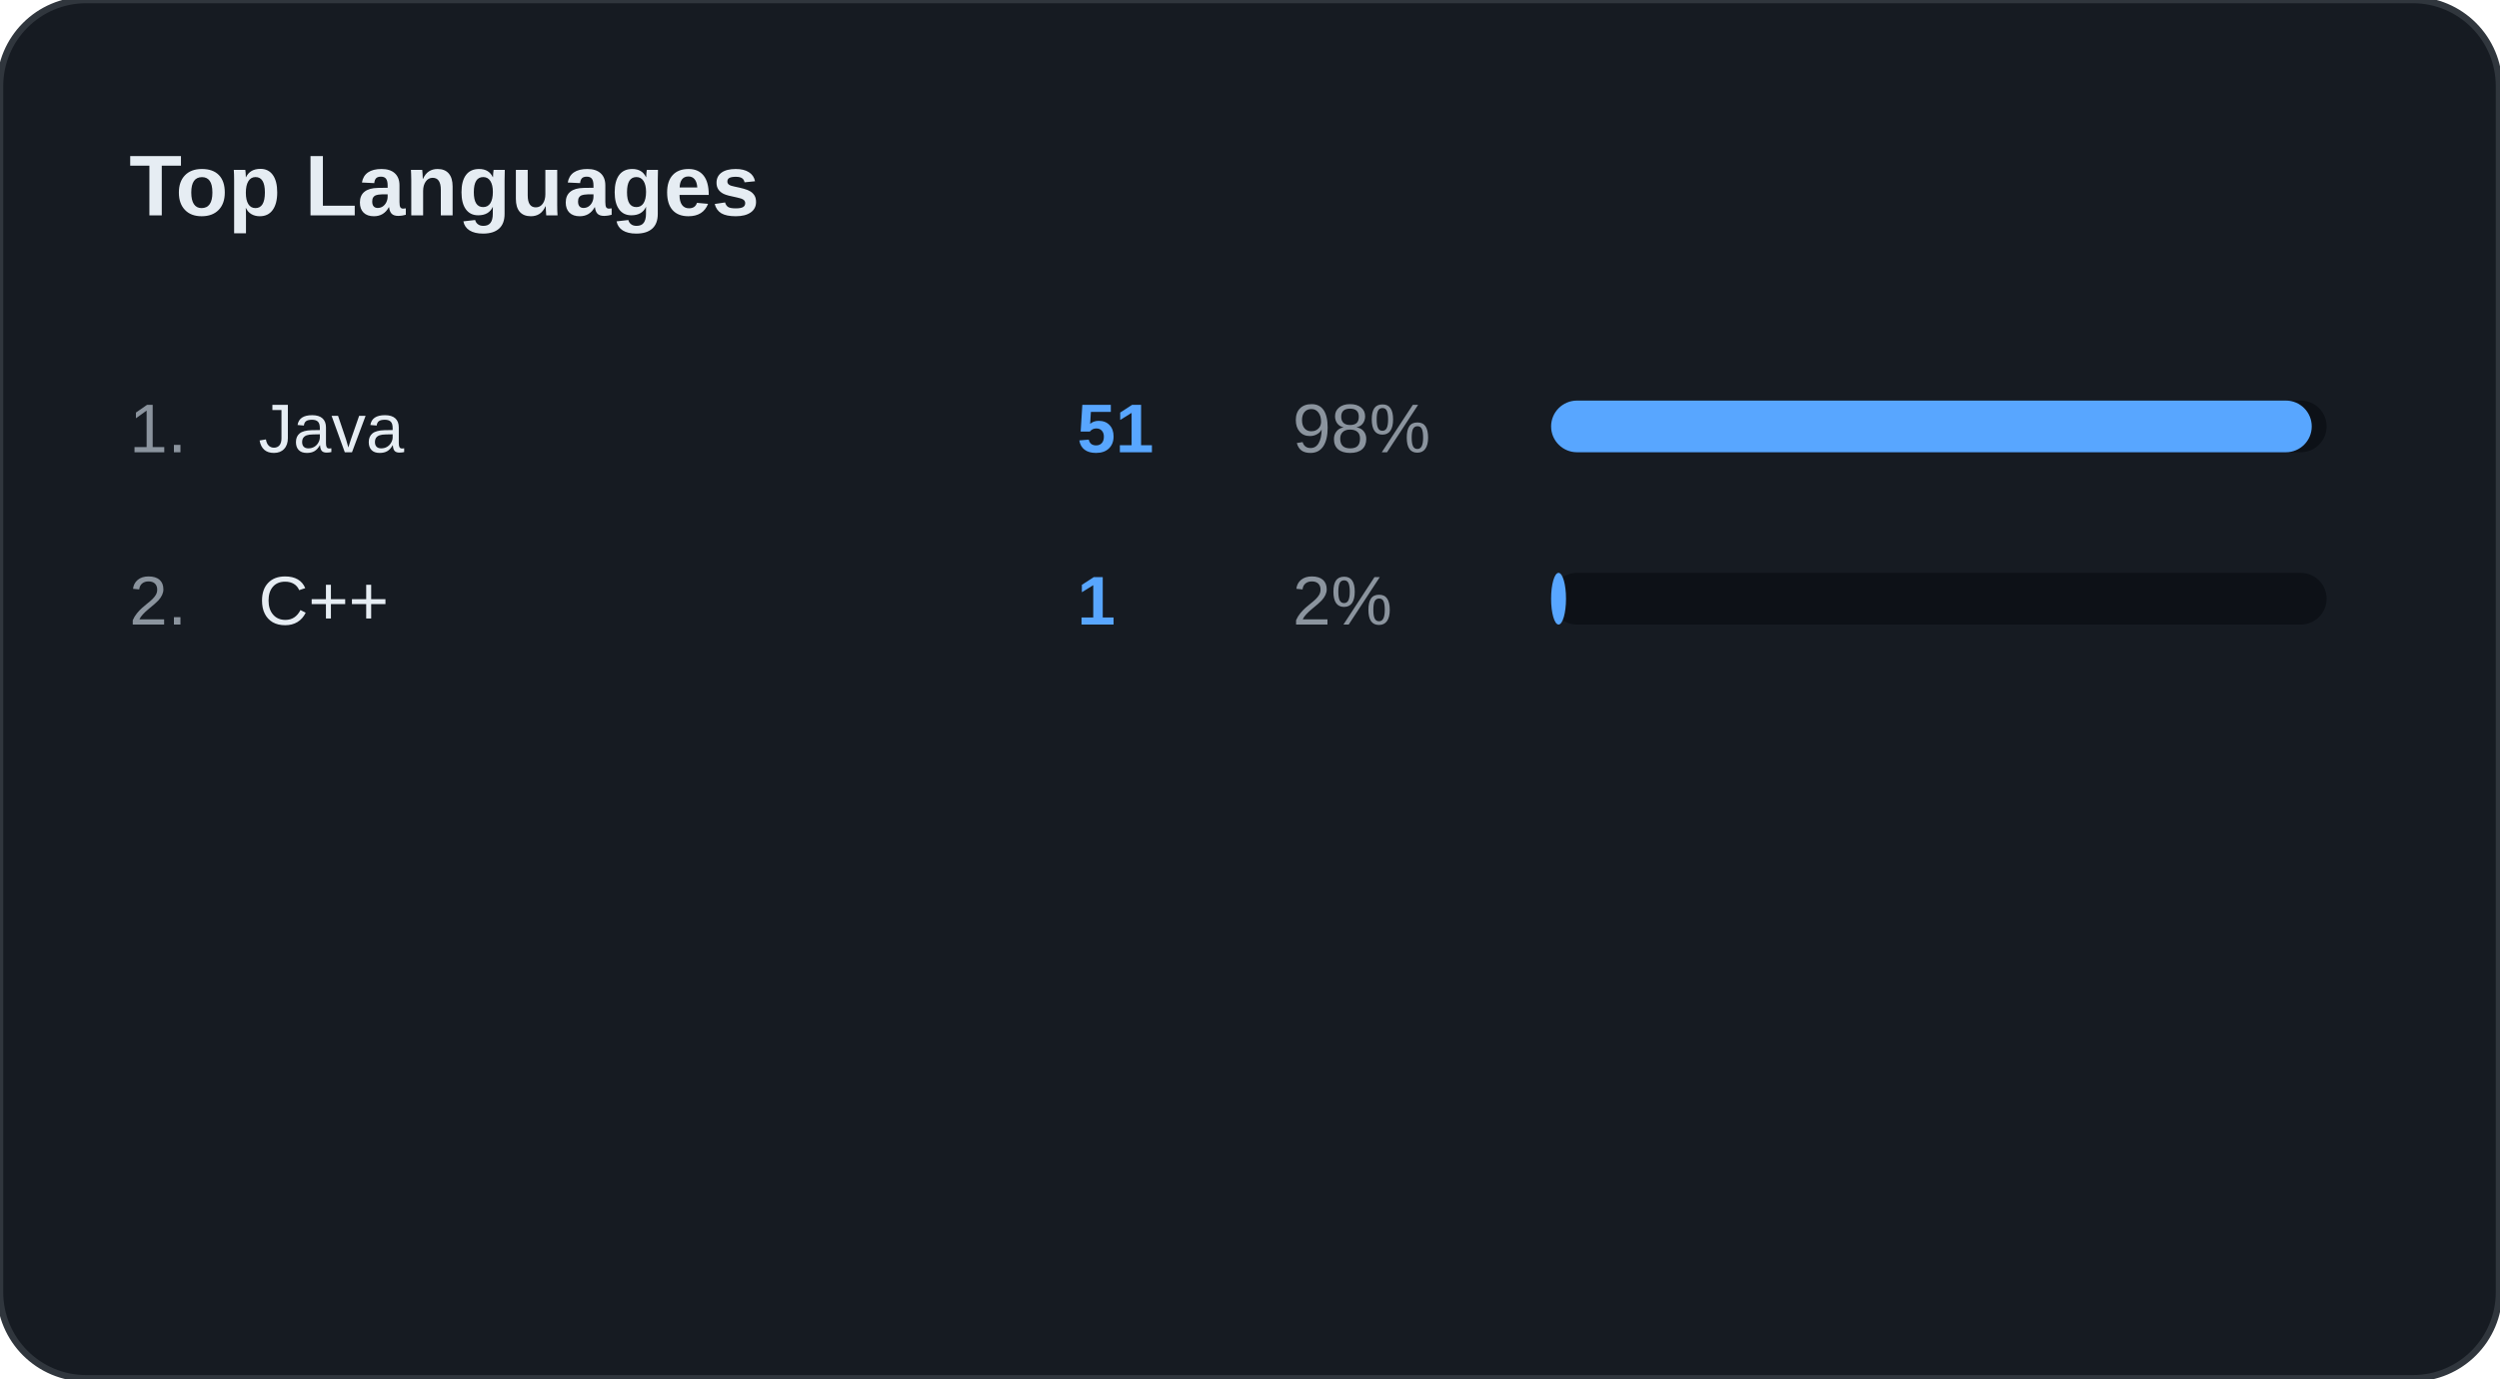
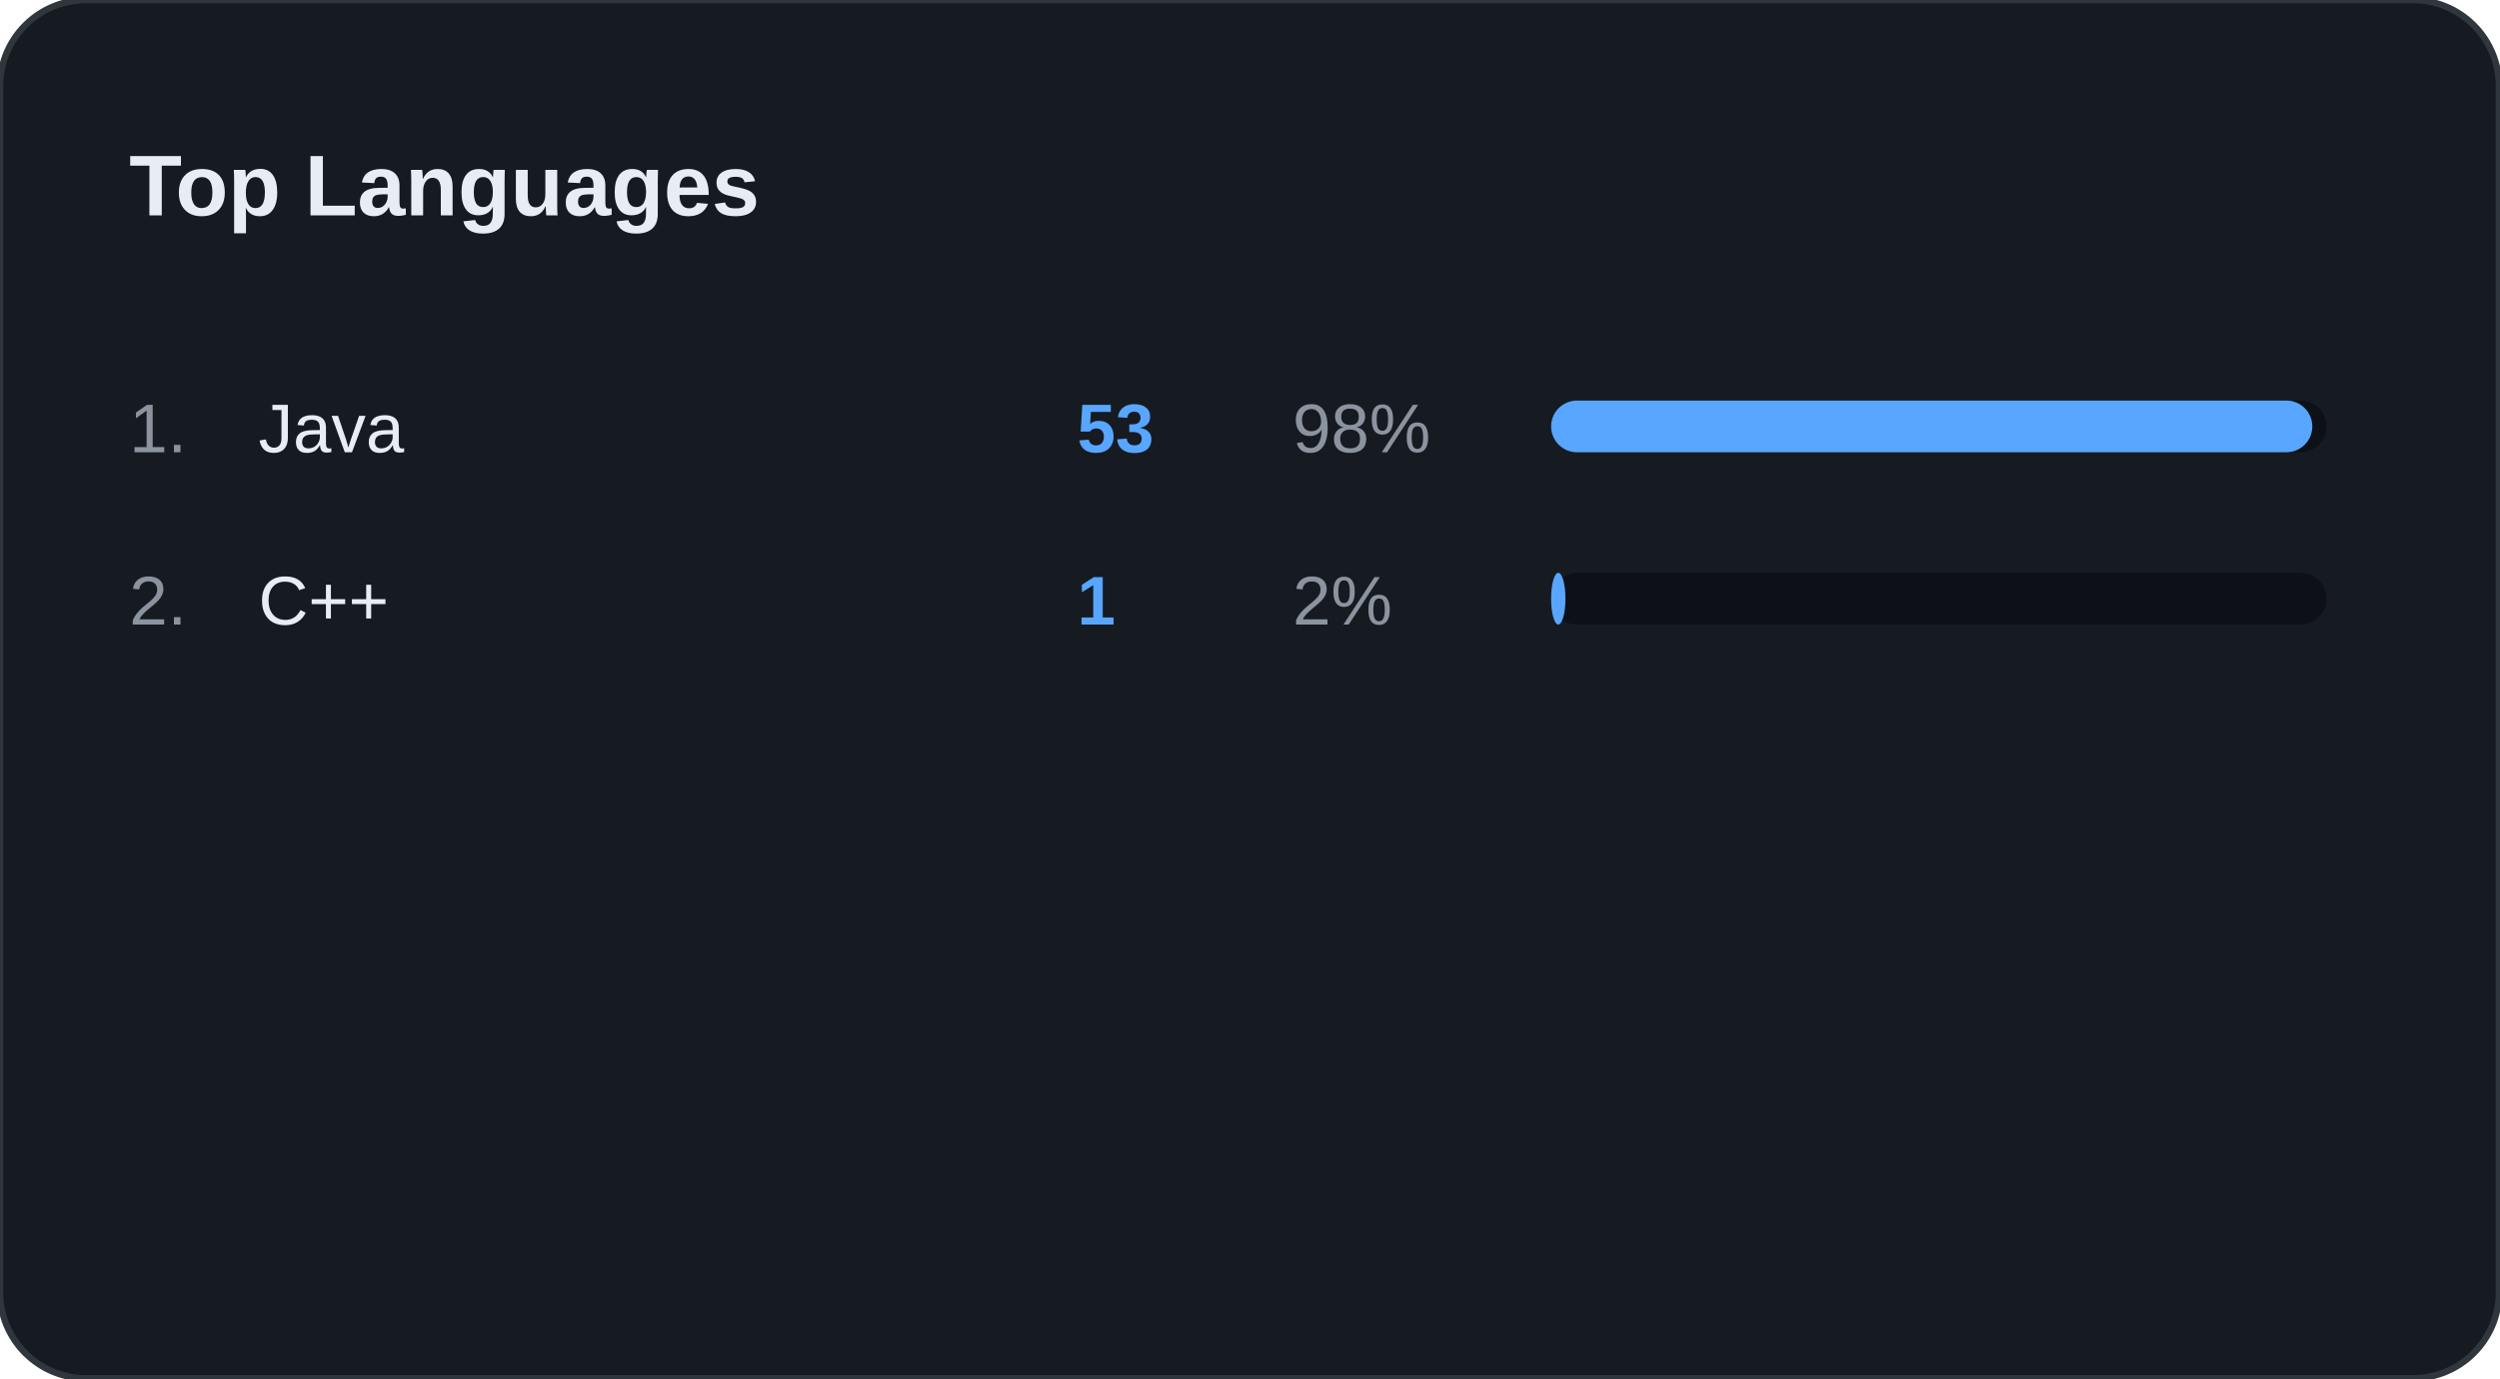
<svg xmlns="http://www.w3.org/2000/svg" width="100%" viewBox="0 0 580 320" preserveAspectRatio="xMidYMid meet">
  <rect width="580" height="320" rx="20" fill="#161B22" stroke="#30363D" stroke-width="1.5" />
  <text x="30" y="50" font-family="Segoe UI, Arial, sans-serif" font-size="20" font-weight="bold" fill="#E6EDF3">Top Languages</text>
  <text x="30" y="105" font-family="Segoe UI, Arial, sans-serif" font-size="16" fill="#8B949E">1.</text>
  <text x="60" y="105" font-family="Segoe UI, Arial, sans-serif" font-size="16" fill="#E6EDF3">Java</text>
-   <text x="250" y="105" font-family="Segoe UI, Arial, sans-serif" font-size="16" font-weight="bold" fill="#58A6FF">51</text>
+   <text x="250" y="105" font-family="Segoe UI, Arial, sans-serif" font-size="16" font-weight="bold" fill="#58A6FF">53</text>
  <text x="300" y="105" font-family="Segoe UI, Arial, sans-serif" font-size="16" fill="#8B949E">98%</text>
  <rect x="360" y="93" width="180" height="12" rx="6" fill="#0D1117" />
-   <rect x="360" y="93" width="176.538" height="12" rx="6" fill="#58A6FF" />
+   <rect x="360" y="93" width="176.667" height="12" rx="6" fill="#58A6FF" />
  <text x="30" y="145" font-family="Segoe UI, Arial, sans-serif" font-size="16" fill="#8B949E">2.</text>
  <text x="60" y="145" font-family="Segoe UI, Arial, sans-serif" font-size="16" fill="#E6EDF3">C++</text>
  <text x="250" y="145" font-family="Segoe UI, Arial, sans-serif" font-size="16" font-weight="bold" fill="#58A6FF">1</text>
  <text x="300" y="145" font-family="Segoe UI, Arial, sans-serif" font-size="16" fill="#8B949E">2%</text>
  <rect x="360" y="133" width="180" height="12" rx="6" fill="#0D1117" />
-   <rect x="360" y="133" width="3.462" height="12" rx="6" fill="#58A6FF" />
+   <rect x="360" y="133" width="3.333" height="12" rx="6" fill="#58A6FF" />
</svg>
